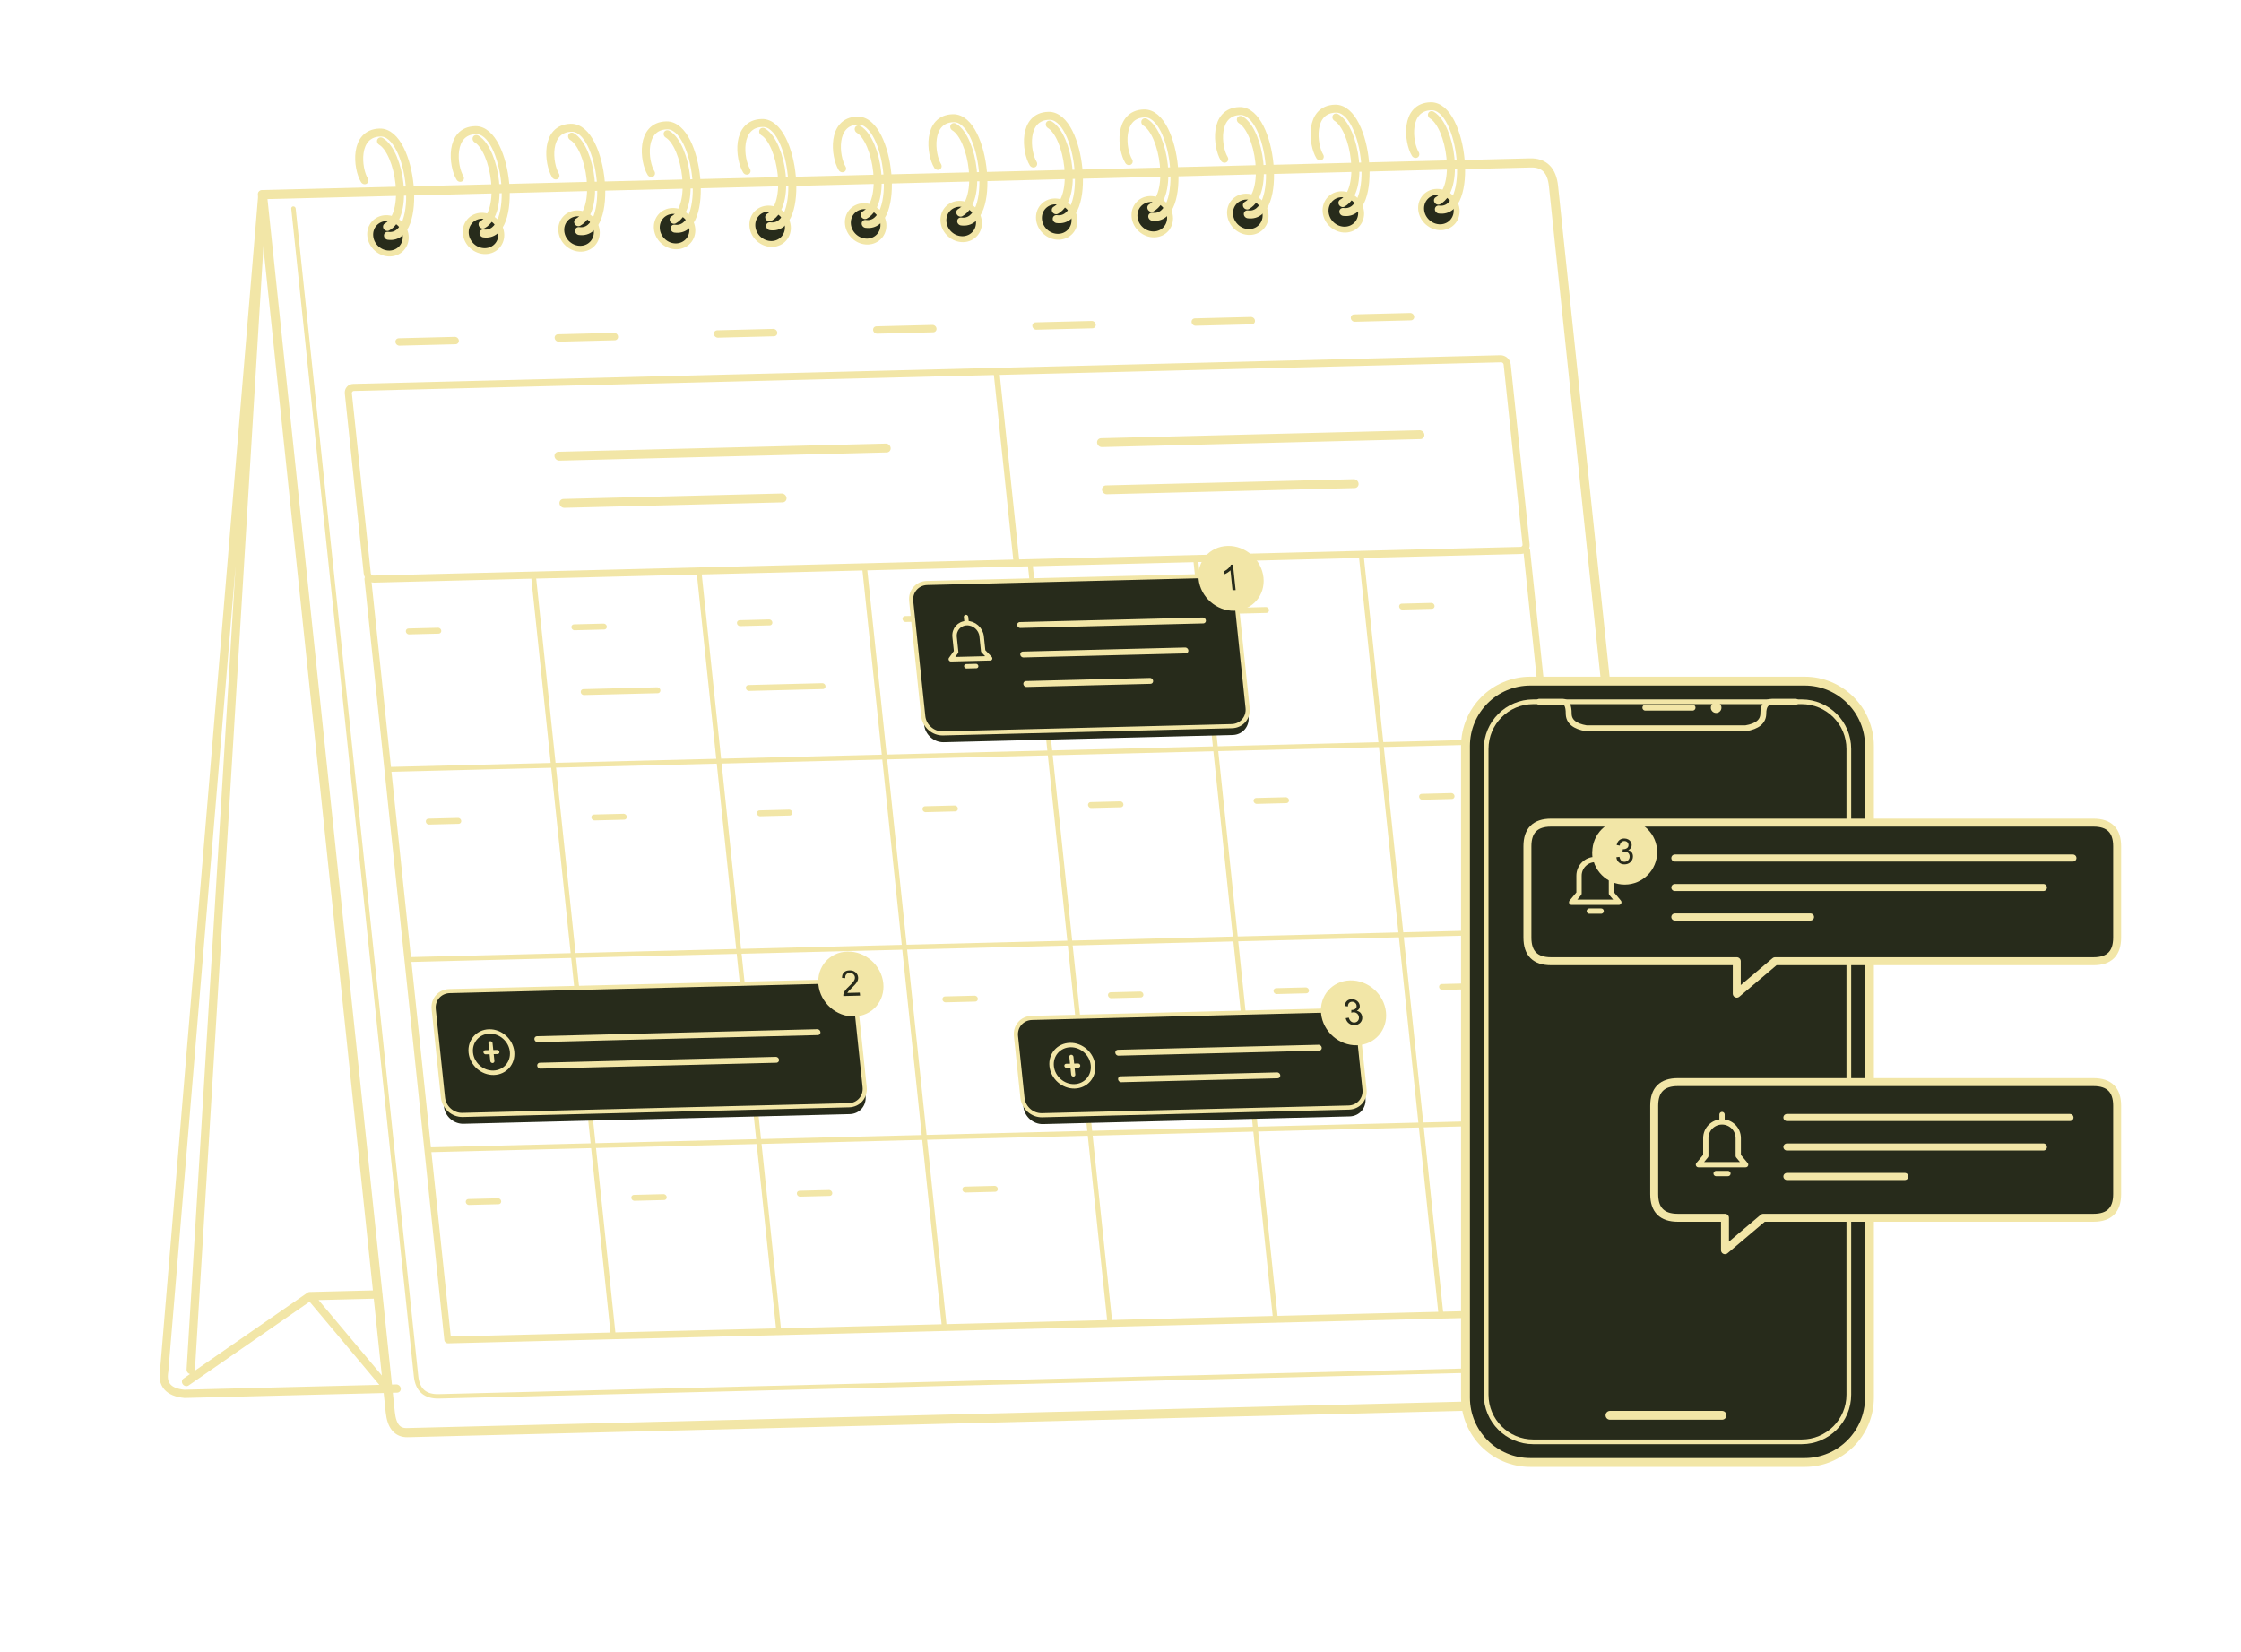
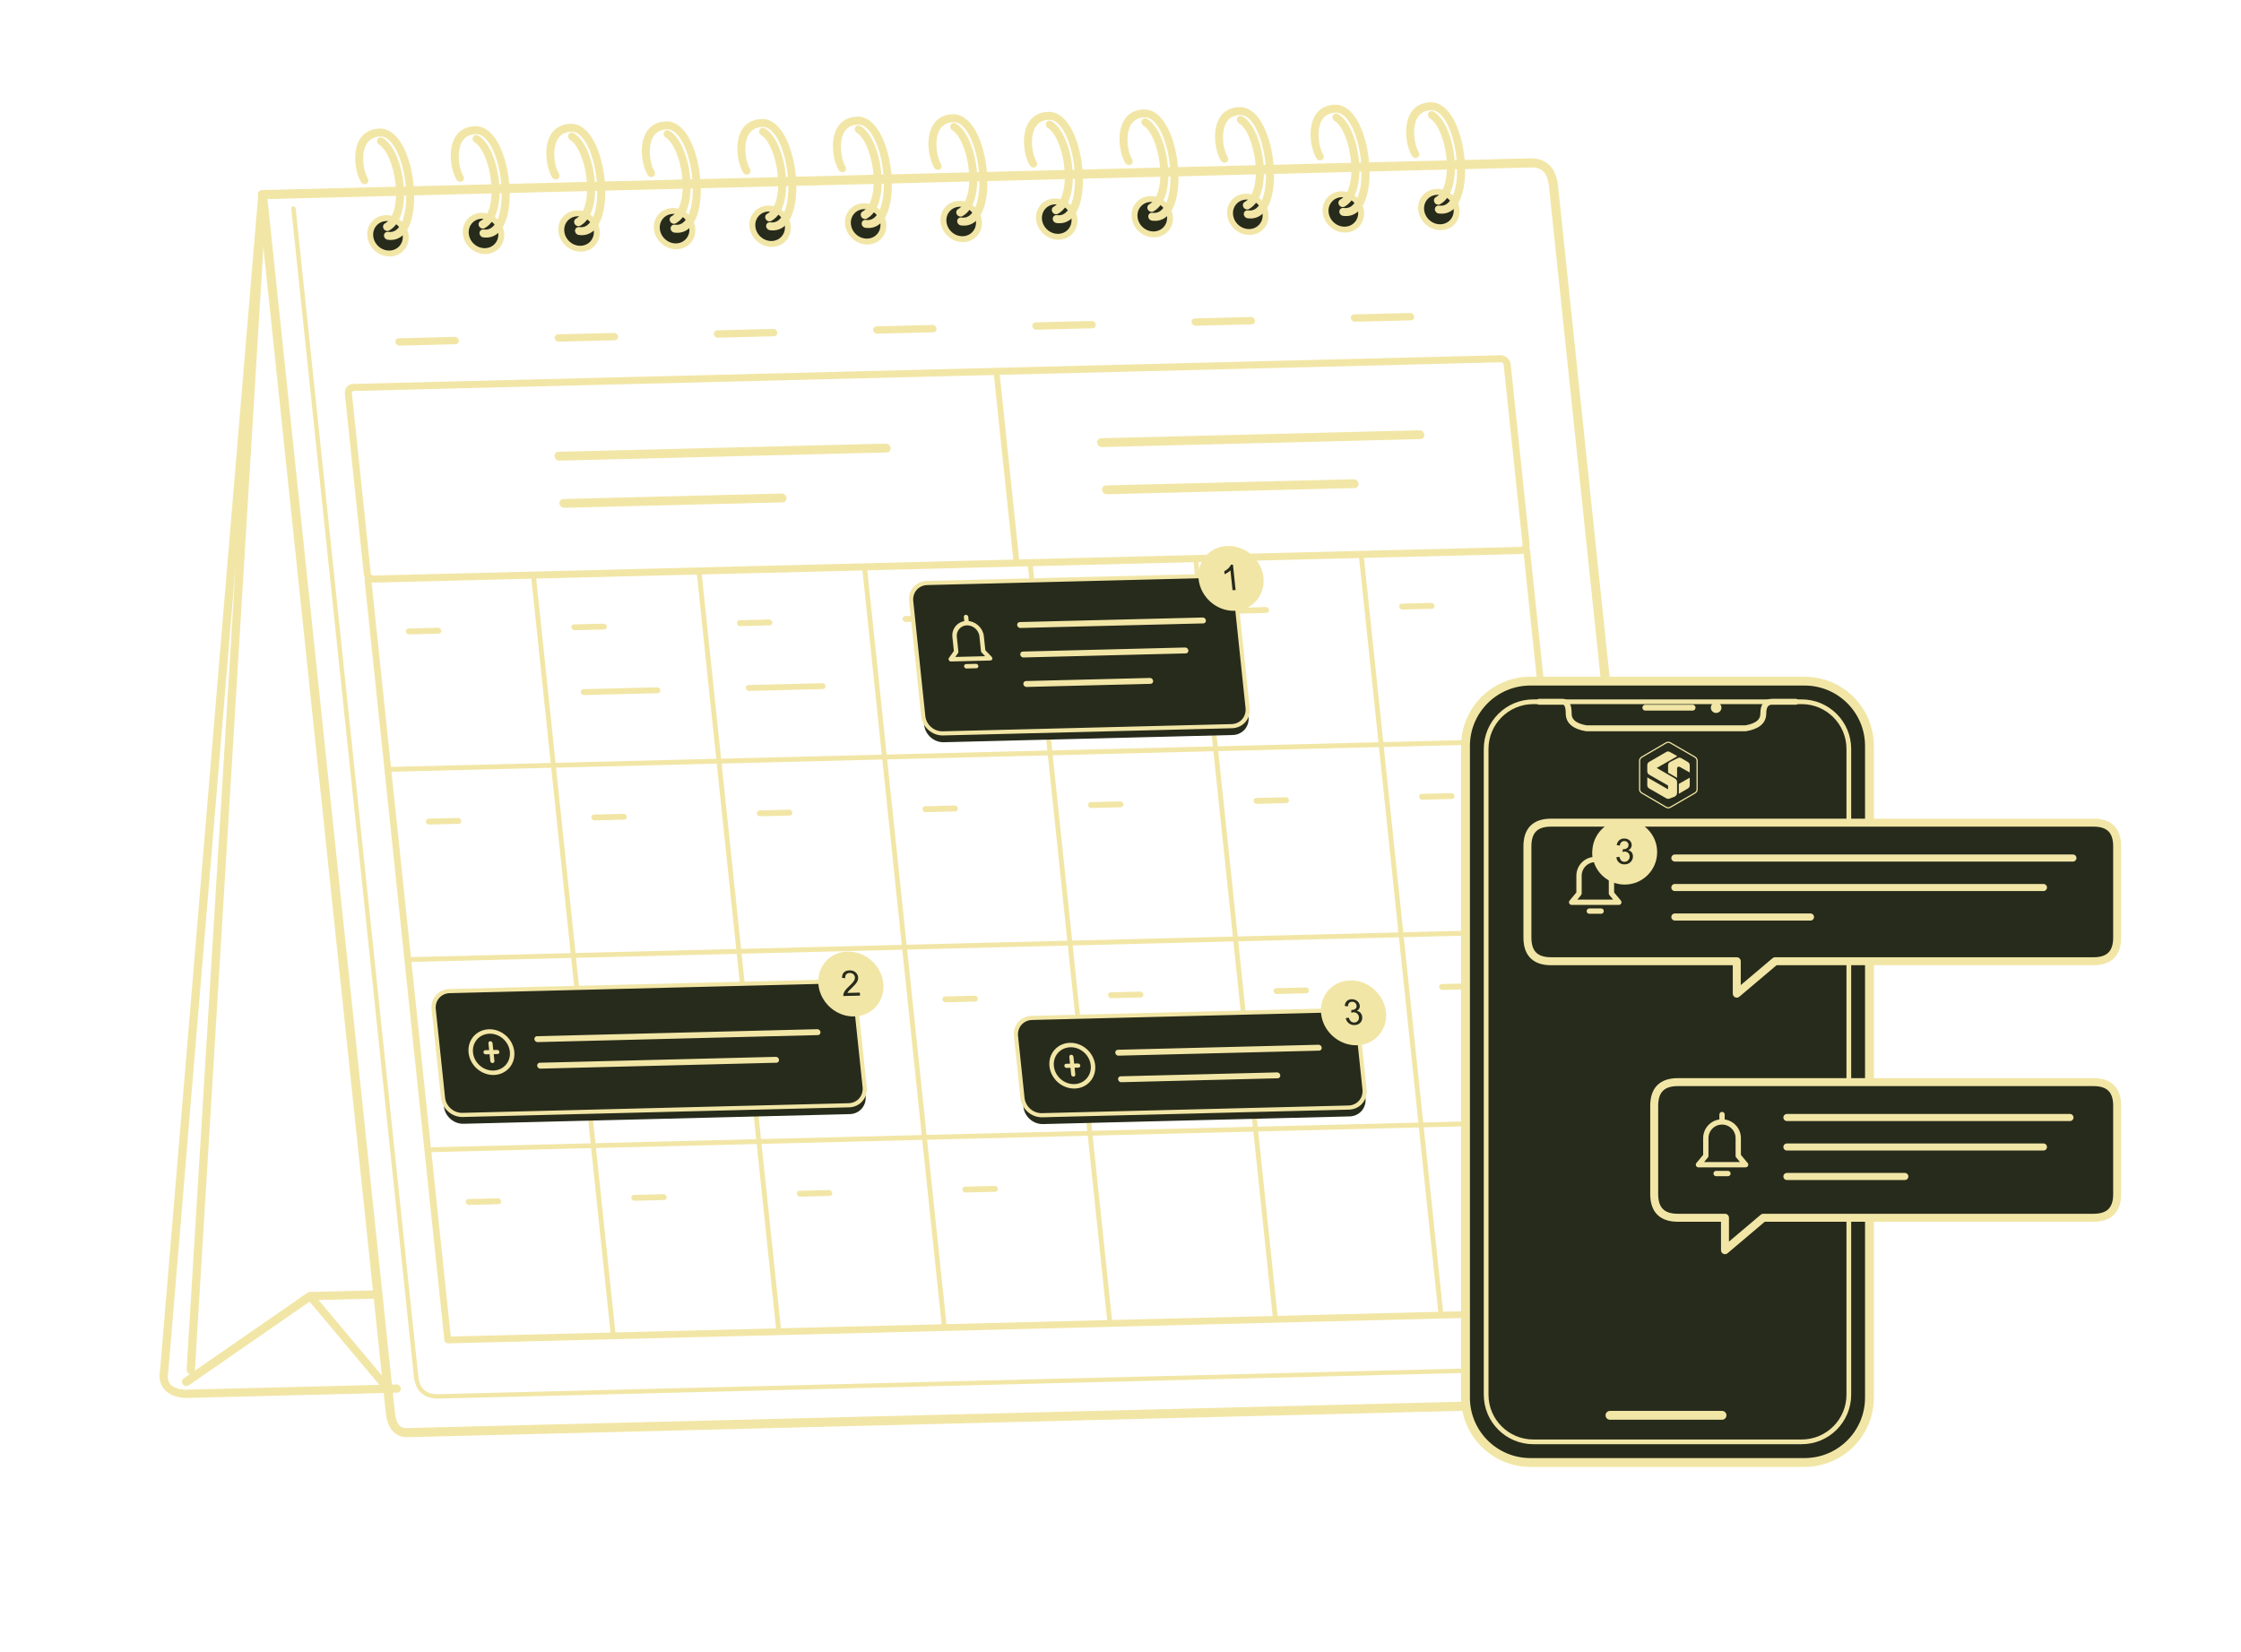
- <svg xmlns="http://www.w3.org/2000/svg" width="760" height="560" viewBox="0 0 760 560" fill="none" role="img" aria-labelledby="title desc">
+ <svg xmlns="http://www.w3.org/2000/svg" width="760" height="560" viewBox="0 0 760 560" fill="none" role="img" xml:lang="en" aria-labelledby="title desc">
  <g id="desk-calendar" transform="translate(89 66) matrix(1 -.025 .105 1 0 0)">
    <path d="M0 0 -75 397Q-77 404-69 405L3 405 M-68 401 -23 373H0 M-23 373 0 405 M0 0 -66 397" fill="none" stroke="#F2E6A7" stroke-width="2.8" stroke-linecap="round" stroke-linejoin="round" />
    <path d="M0 0H430Q437 0 437 8V413Q437 420 430 420H5Q0 420 0 413Z" fill="none" stroke="#F2E6A7" stroke-width="3.1" stroke-linecap="round" stroke-linejoin="round" />
    <path d="M10 5V401Q10 408 17 408H428" fill="none" stroke="#F2E6A7" stroke-width="1.5" stroke-linecap="round" stroke-linejoin="round" />
    <rect x="22" y="66" width="393" height="65" rx="2" fill="none" stroke="#F2E6A7" stroke-width="2.4" />
    <path d="M242 66V131" fill="none" stroke="#F2E6A7" stroke-width="2" stroke-linecap="round" stroke-linejoin="round" />
    <path d="M22 131V389H415V131" fill="none" stroke="#F2E6A7" stroke-width="2.3" stroke-linecap="round" stroke-linejoin="round" />
    <circle cx="41.0" cy="15" r="6" fill="#272B1B" stroke="#F2E6A7" stroke-width="2" />
    <path d="M41.0 15C53.0 17 53.0 -20 42.0 -20C33.0 -20 33.0 -8 35.0 -4 M42.0 -17C48.0 -13 49.0 8 41.0 12" fill="none" stroke="#F2E6A7" stroke-width="2.7" stroke-linecap="round" stroke-linejoin="round" />
    <circle cx="73.4" cy="15" r="6" fill="#272B1B" stroke="#F2E6A7" stroke-width="2" />
    <path d="M73.4 15C85.4 17 85.4 -20 74.4 -20C65.4 -20 65.4 -8 67.4 -4 M74.4 -17C80.4 -13 81.4 8 73.4 12" fill="none" stroke="#F2E6A7" stroke-width="2.7" stroke-linecap="round" stroke-linejoin="round" />
    <circle cx="105.8" cy="15" r="6" fill="#272B1B" stroke="#F2E6A7" stroke-width="2" />
    <path d="M105.8 15C117.8 17 117.8 -20 106.8 -20C97.8 -20 97.8 -8 99.8 -4 M106.8 -17C112.8 -13 113.8 8 105.8 12" fill="none" stroke="#F2E6A7" stroke-width="2.7" stroke-linecap="round" stroke-linejoin="round" />
    <circle cx="138.2" cy="15" r="6" fill="#272B1B" stroke="#F2E6A7" stroke-width="2" />
    <path d="M138.2 15C150.2 17 150.2 -20 139.2 -20C130.2 -20 130.2 -8 132.2 -4 M139.2 -17C145.2 -13 146.2 8 138.2 12" fill="none" stroke="#F2E6A7" stroke-width="2.7" stroke-linecap="round" stroke-linejoin="round" />
    <circle cx="170.6" cy="15" r="6" fill="#272B1B" stroke="#F2E6A7" stroke-width="2" />
    <path d="M170.6 15C182.6 17 182.6 -20 171.6 -20C162.6 -20 162.6 -8 164.6 -4 M171.6 -17C177.6 -13 178.6 8 170.6 12" fill="none" stroke="#F2E6A7" stroke-width="2.7" stroke-linecap="round" stroke-linejoin="round" />
    <circle cx="203.0" cy="15" r="6" fill="#272B1B" stroke="#F2E6A7" stroke-width="2" />
    <path d="M203.0 15C215.0 17 215.0 -20 204.0 -20C195.0 -20 195.0 -8 197.0 -4 M204.0 -17C210.0 -13 211.0 8 203.0 12" fill="none" stroke="#F2E6A7" stroke-width="2.7" stroke-linecap="round" stroke-linejoin="round" />
    <circle cx="235.4" cy="15" r="6" fill="#272B1B" stroke="#F2E6A7" stroke-width="2" />
    <path d="M235.4 15C247.4 17 247.4 -20 236.4 -20C227.4 -20 227.4 -8 229.4 -4 M236.4 -17C242.4 -13 243.4 8 235.4 12" fill="none" stroke="#F2E6A7" stroke-width="2.7" stroke-linecap="round" stroke-linejoin="round" />
    <circle cx="267.8" cy="15" r="6" fill="#272B1B" stroke="#F2E6A7" stroke-width="2" />
    <path d="M267.8 15C279.8 17 279.8 -20 268.8 -20C259.8 -20 259.8 -8 261.8 -4 M268.8 -17C274.8 -13 275.8 8 267.8 12" fill="none" stroke="#F2E6A7" stroke-width="2.7" stroke-linecap="round" stroke-linejoin="round" />
    <circle cx="300.2" cy="15" r="6" fill="#272B1B" stroke="#F2E6A7" stroke-width="2" />
    <path d="M300.2 15C312.2 17 312.2 -20 301.2 -20C292.2 -20 292.2 -8 294.2 -4 M301.2 -17C307.2 -13 308.2 8 300.2 12" fill="none" stroke="#F2E6A7" stroke-width="2.7" stroke-linecap="round" stroke-linejoin="round" />
    <circle cx="332.6" cy="15" r="6" fill="#272B1B" stroke="#F2E6A7" stroke-width="2" />
    <path d="M332.6 15C344.6 17 344.6 -20 333.6 -20C324.6 -20 324.6 -8 326.6 -4 M333.6 -17C339.6 -13 340.6 8 332.6 12" fill="none" stroke="#F2E6A7" stroke-width="2.7" stroke-linecap="round" stroke-linejoin="round" />
    <circle cx="365.0" cy="15" r="6" fill="#272B1B" stroke="#F2E6A7" stroke-width="2" />
    <path d="M365.0 15C377.0 17 377.0 -20 366.0 -20C357.0 -20 357.0 -8 359.0 -4 M366.0 -17C372.0 -13 373.0 8 365.0 12" fill="none" stroke="#F2E6A7" stroke-width="2.7" stroke-linecap="round" stroke-linejoin="round" />
    <circle cx="397.4" cy="15" r="6" fill="#272B1B" stroke="#F2E6A7" stroke-width="2" />
    <path d="M397.4 15C409.4 17 409.4 -20 398.4 -20C389.4 -20 389.4 -8 391.4 -4 M398.4 -17C404.4 -13 405.4 8 397.4 12" fill="none" stroke="#F2E6A7" stroke-width="2.7" stroke-linecap="round" stroke-linejoin="round" />
    <path d="M41 51h19" fill="none" stroke="#F2E6A7" stroke-width="2.5" stroke-linecap="round" stroke-linejoin="round" />
    <path d="M95 51h19" fill="none" stroke="#F2E6A7" stroke-width="2.5" stroke-linecap="round" stroke-linejoin="round" />
    <path d="M149 51h19" fill="none" stroke="#F2E6A7" stroke-width="2.5" stroke-linecap="round" stroke-linejoin="round" />
    <path d="M203 51h19" fill="none" stroke="#F2E6A7" stroke-width="2.5" stroke-linecap="round" stroke-linejoin="round" />
    <path d="M257 51h19" fill="none" stroke="#F2E6A7" stroke-width="2.5" stroke-linecap="round" stroke-linejoin="round" />
    <path d="M311 51h19" fill="none" stroke="#F2E6A7" stroke-width="2.5" stroke-linecap="round" stroke-linejoin="round" />
    <path d="M365 51h19" fill="none" stroke="#F2E6A7" stroke-width="2.5" stroke-linecap="round" stroke-linejoin="round" />
    <path d="M78.143 131V389" fill="none" stroke="#F2E6A7" stroke-width="1.65" stroke-linecap="round" stroke-linejoin="round" />
    <path d="M134.286 131V389" fill="none" stroke="#F2E6A7" stroke-width="1.65" stroke-linecap="round" stroke-linejoin="round" />
    <path d="M190.429 131V389" fill="none" stroke="#F2E6A7" stroke-width="1.65" stroke-linecap="round" stroke-linejoin="round" />
    <path d="M246.571 131V389" fill="none" stroke="#F2E6A7" stroke-width="1.65" stroke-linecap="round" stroke-linejoin="round" />
    <path d="M302.714 131V389" fill="none" stroke="#F2E6A7" stroke-width="1.65" stroke-linecap="round" stroke-linejoin="round" />
    <path d="M358.857 131V389" fill="none" stroke="#F2E6A7" stroke-width="1.65" stroke-linecap="round" stroke-linejoin="round" />
    <path d="M22 195.5H415" fill="none" stroke="#F2E6A7" stroke-width="1.65" stroke-linecap="round" stroke-linejoin="round" />
    <path d="M22 260H415" fill="none" stroke="#F2E6A7" stroke-width="1.65" stroke-linecap="round" stroke-linejoin="round" />
    <path d="M22 324.5H415" fill="none" stroke="#F2E6A7" stroke-width="1.65" stroke-linecap="round" stroke-linejoin="round" />
    <path d="M91 91h111" fill="none" stroke="#F2E6A7" stroke-width="3" stroke-linecap="round" stroke-linejoin="round" />
    <path d="M91 107h74" fill="none" stroke="#F2E6A7" stroke-width="3" stroke-linecap="round" stroke-linejoin="round" />
    <path d="M275 91h108" fill="none" stroke="#F2E6A7" stroke-width="3" stroke-linecap="round" stroke-linejoin="round" />
    <path d="M275 107h84" fill="none" stroke="#F2E6A7" stroke-width="3" stroke-linecap="round" stroke-linejoin="round" />
    <path d="M34.000 149.0h10" fill="none" stroke="#F2E6A7" stroke-width="2" stroke-linecap="round" stroke-linejoin="round" />
    <path d="M90.143 149.0h10" fill="none" stroke="#F2E6A7" stroke-width="2" stroke-linecap="round" stroke-linejoin="round" />
    <path d="M146.286 149.0h10" fill="none" stroke="#F2E6A7" stroke-width="2" stroke-linecap="round" stroke-linejoin="round" />
    <path d="M202.429 149.0h10" fill="none" stroke="#F2E6A7" stroke-width="2" stroke-linecap="round" stroke-linejoin="round" />
    <path d="M258.571 149.0h10" fill="none" stroke="#F2E6A7" stroke-width="2" stroke-linecap="round" stroke-linejoin="round" />
    <path d="M314.714 149.0h10" fill="none" stroke="#F2E6A7" stroke-width="2" stroke-linecap="round" stroke-linejoin="round" />
    <path d="M370.857 149.0h10" fill="none" stroke="#F2E6A7" stroke-width="2" stroke-linecap="round" stroke-linejoin="round" />
    <path d="M34.000 213.5h10" fill="none" stroke="#F2E6A7" stroke-width="2" stroke-linecap="round" stroke-linejoin="round" />
    <path d="M90.143 213.5h10" fill="none" stroke="#F2E6A7" stroke-width="2" stroke-linecap="round" stroke-linejoin="round" />
    <path d="M146.286 213.5h10" fill="none" stroke="#F2E6A7" stroke-width="2" stroke-linecap="round" stroke-linejoin="round" />
    <path d="M202.429 213.5h10" fill="none" stroke="#F2E6A7" stroke-width="2" stroke-linecap="round" stroke-linejoin="round" />
    <path d="M258.571 213.5h10" fill="none" stroke="#F2E6A7" stroke-width="2" stroke-linecap="round" stroke-linejoin="round" />
    <path d="M314.714 213.5h10" fill="none" stroke="#F2E6A7" stroke-width="2" stroke-linecap="round" stroke-linejoin="round" />
    <path d="M370.857 213.5h10" fill="none" stroke="#F2E6A7" stroke-width="2" stroke-linecap="round" stroke-linejoin="round" />
    <path d="M34.000 278.0h10" fill="none" stroke="#F2E6A7" stroke-width="2" stroke-linecap="round" stroke-linejoin="round" />
    <path d="M90.143 278.0h10" fill="none" stroke="#F2E6A7" stroke-width="2" stroke-linecap="round" stroke-linejoin="round" />
    <path d="M146.286 278.0h10" fill="none" stroke="#F2E6A7" stroke-width="2" stroke-linecap="round" stroke-linejoin="round" />
    <path d="M202.429 278.0h10" fill="none" stroke="#F2E6A7" stroke-width="2" stroke-linecap="round" stroke-linejoin="round" />
    <path d="M258.571 278.0h10" fill="none" stroke="#F2E6A7" stroke-width="2" stroke-linecap="round" stroke-linejoin="round" />
    <path d="M314.714 278.0h10" fill="none" stroke="#F2E6A7" stroke-width="2" stroke-linecap="round" stroke-linejoin="round" />
    <path d="M370.857 278.0h10" fill="none" stroke="#F2E6A7" stroke-width="2" stroke-linecap="round" stroke-linejoin="round" />
    <path d="M34.000 342.5h10" fill="none" stroke="#F2E6A7" stroke-width="2" stroke-linecap="round" stroke-linejoin="round" />
    <path d="M90.143 342.5h10" fill="none" stroke="#F2E6A7" stroke-width="2" stroke-linecap="round" stroke-linejoin="round" />
    <path d="M146.286 342.5h10" fill="none" stroke="#F2E6A7" stroke-width="2" stroke-linecap="round" stroke-linejoin="round" />
    <path d="M202.429 342.5h10" fill="none" stroke="#F2E6A7" stroke-width="2" stroke-linecap="round" stroke-linejoin="round" />
    <path d="M91 171h25 M147 171h25" fill="none" stroke="#F2E6A7" stroke-width="2" stroke-linecap="round" stroke-linejoin="round" />
    <rect x="205" y="140" width="110" height="51" rx="6" fill="#272B1B" stroke="none" stroke-width="2" />
    <rect x="205" y="137" width="110" height="51" rx="6" fill="#272B1B" stroke="#F2E6A7" stroke-width="1.4" />
    <g transform="translate(213 148) scale(0.8333333)">
      <path d="M4 18h16l-2.5-3V9a5.5 5.5 0 0 0-11 0v6L4 18Z M10 21h4 M12 1v2" fill="none" stroke="#F2E6A7" stroke-width="1.8" stroke-linecap="round" stroke-linejoin="round" />
    </g>
    <path d="M241 152h62" fill="none" stroke="#F2E6A7" stroke-width="2" stroke-linecap="round" stroke-linejoin="round" />
    <path d="M241 162h55" fill="none" stroke="#F2E6A7" stroke-width="2" stroke-linecap="round" stroke-linejoin="round" />
    <path d="M241 172h42" fill="none" stroke="#F2E6A7" stroke-width="2" stroke-linecap="round" stroke-linejoin="round" />
    <circle cx="314" cy="138" r="11" fill="#F2E6A7" stroke="none" stroke-width="2" />
    <path fill="#272B1B" transform="translate(310.663 142) scale(0.012)" d="M372.559 -0.000L284.668 -0.000L284.668 -560.059Q252.930 -529.785 201.416 -499.512Q149.902 -469.238 108.887 -454.102L108.887 -539.062Q182.617 -573.730 237.793 -623.047Q292.969 -672.363 315.918 -718.750L372.559 -718.750Z" />
    <rect x="29" y="274" width="143" height="42" rx="6" fill="#272B1B" stroke="none" stroke-width="2" />
    <rect x="29" y="271" width="143" height="42" rx="6" fill="#272B1B" stroke="#F2E6A7" stroke-width="1.4" />
    <circle cx="47" cy="292.0" r="7" fill="none" stroke="#F2E6A7" stroke-width="1.5" />
    <path d="M45 292.0h4 M47 289.0v6" fill="none" stroke="#F2E6A7" stroke-width="1.4" stroke-linecap="round" stroke-linejoin="round" />
    <path d="M63 288.0h95" fill="none" stroke="#F2E6A7" stroke-width="2" stroke-linecap="round" stroke-linejoin="round" />
    <path d="M63 297.0h80" fill="none" stroke="#F2E6A7" stroke-width="2" stroke-linecap="round" stroke-linejoin="round" />
    <circle cx="171" cy="272" r="11" fill="#F2E6A7" stroke="none" stroke-width="2" />
    <path fill="#272B1B" transform="translate(167.663 276) scale(0.012)" d="M503.418 -84.473L503.418 -0.000L30.273 -0.000Q29.297 -31.738 40.527 -61.035Q58.594 -109.375 98.389 -156.250Q138.184 -203.125 213.379 -264.648Q330.078 -360.352 371.094 -416.260Q412.109 -472.168 412.109 -521.973Q412.109 -574.219 374.756 -610.107Q337.402 -645.996 277.344 -645.996Q213.867 -645.996 175.781 -607.910Q137.695 -569.824 137.207 -502.441L46.875 -511.719Q56.152 -612.793 116.699 -665.771Q177.246 -718.750 279.297 -718.750Q382.324 -718.750 442.383 -661.621Q502.441 -604.492 502.441 -520.020Q502.441 -477.051 484.863 -435.547Q467.285 -394.043 426.514 -348.145Q385.742 -302.246 291.016 -222.168Q211.914 -155.762 189.453 -132.080Q166.992 -108.398 152.344 -84.473Z" />
    <rect x="225" y="288" width="116" height="33" rx="6" fill="#272B1B" stroke="none" stroke-width="2" />
    <rect x="225" y="285" width="116" height="33" rx="6" fill="#272B1B" stroke="#F2E6A7" stroke-width="1.4" />
    <circle cx="243" cy="301.5" r="7" fill="none" stroke="#F2E6A7" stroke-width="1.5" />
    <path d="M241 301.5h4 M243 298.5v6" fill="none" stroke="#F2E6A7" stroke-width="1.4" stroke-linecap="round" stroke-linejoin="round" />
    <path d="M259 297.5h68" fill="none" stroke="#F2E6A7" stroke-width="2" stroke-linecap="round" stroke-linejoin="round" />
    <path d="M259 306.5h53" fill="none" stroke="#F2E6A7" stroke-width="2" stroke-linecap="round" stroke-linejoin="round" />
    <circle cx="340" cy="286" r="11" fill="#F2E6A7" stroke="none" stroke-width="2" />
    <path fill="#272B1B" transform="translate(336.663 290) scale(0.012)" d="M41.992 -188.965L129.883 -200.684Q145.020 -125.977 181.396 -93.018Q217.773 -60.059 270.020 -60.059Q332.031 -60.059 374.756 -103.027Q417.480 -145.996 417.480 -209.473Q417.480 -270.020 377.930 -309.326Q338.379 -348.633 277.344 -348.633Q252.441 -348.633 215.332 -338.867L225.098 -416.016Q233.887 -415.039 239.258 -415.039Q295.410 -415.039 340.332 -444.336Q385.254 -473.633 385.254 -534.668Q385.254 -583.008 352.539 -614.746Q319.824 -646.484 268.066 -646.484Q216.797 -646.484 182.617 -614.258Q148.438 -582.031 138.672 -517.578L50.781 -533.203Q66.895 -621.582 124.023 -670.166Q181.152 -718.750 266.113 -718.750Q324.707 -718.750 374.023 -693.604Q423.340 -668.457 449.463 -625.000Q475.586 -581.543 475.586 -532.715Q475.586 -486.328 450.684 -448.242Q425.781 -410.156 376.953 -387.695Q440.430 -373.047 475.586 -326.904Q510.742 -280.762 510.742 -211.426Q510.742 -117.676 442.383 -52.490Q374.023 12.695 269.531 12.695Q175.293 12.695 113.037 -43.457Q50.781 -99.609 41.992 -188.965Z" />
  </g>
  <g id="phone-notifications">
    <rect x="497" y="231" width="137" height="265" rx="22" fill="#272B1B" stroke="#F2E6A7" stroke-width="3" />
    <rect x="504" y="238" width="123" height="251" rx="16" fill="#272B1B" stroke="#F2E6A7" stroke-width="1.6" />
    <path d="M522 238h8q2 0 2 4t6 5h54q6-1 6-5t3-4h8" fill="none" stroke="#F2E6A7" stroke-width="2" stroke-linecap="round" stroke-linejoin="round" />
    <path d="M558 240h16" fill="none" stroke="#F2E6A7" stroke-width="2" stroke-linecap="round" stroke-linejoin="round" />
    <circle cx="582" cy="240" r="1.8" fill="#F2E6A7" stroke="none" stroke-width="2" />
    <path d="M546 480h38" fill="none" stroke="#F2E6A7" stroke-width="3" stroke-linecap="round" stroke-linejoin="round" />
    <path d="M526 279H710Q718 279 718 287V318Q718 326 710 326H602L589 337V326H526Q518 326 518 318V287Q518 279 526 279Z" fill="#272B1B" stroke="#F2E6A7" stroke-width="2.7" stroke-linecap="round" stroke-linejoin="round" />
    <g transform="translate(529 288) scale(1.0)">
      <path d="M4 18h16l-2.5-3V9a5.5 5.5 0 0 0-11 0v6L4 18Z M10 21h4 M12 1v2" fill="none" stroke="#F2E6A7" stroke-width="1.8" stroke-linecap="round" stroke-linejoin="round" />
    </g>
    <circle cx="551" cy="289" r="11" fill="#F2E6A7" stroke="none" stroke-width="2" />
    <path fill="#272B1B" transform="translate(547.663 293) scale(0.012)" d="M41.992 -188.965L129.883 -200.684Q145.020 -125.977 181.396 -93.018Q217.773 -60.059 270.020 -60.059Q332.031 -60.059 374.756 -103.027Q417.480 -145.996 417.480 -209.473Q417.480 -270.020 377.930 -309.326Q338.379 -348.633 277.344 -348.633Q252.441 -348.633 215.332 -338.867L225.098 -416.016Q233.887 -415.039 239.258 -415.039Q295.410 -415.039 340.332 -444.336Q385.254 -473.633 385.254 -534.668Q385.254 -583.008 352.539 -614.746Q319.824 -646.484 268.066 -646.484Q216.797 -646.484 182.617 -614.258Q148.438 -582.031 138.672 -517.578L50.781 -533.203Q66.895 -621.582 124.023 -670.166Q181.152 -718.750 266.113 -718.750Q324.707 -718.750 374.023 -693.604Q423.340 -668.457 449.463 -625.000Q475.586 -581.543 475.586 -532.715Q475.586 -486.328 450.684 -448.242Q425.781 -410.156 376.953 -387.695Q440.430 -373.047 475.586 -326.904Q510.742 -280.762 510.742 -211.426Q510.742 -117.676 442.383 -52.490Q374.023 12.695 269.531 12.695Q175.293 12.695 113.037 -43.457Q50.781 -99.609 41.992 -188.965Z" />
    <path d="M568 291h135" fill="none" stroke="#F2E6A7" stroke-width="2.4" stroke-linecap="round" stroke-linejoin="round" />
    <path d="M568 301h125" fill="none" stroke="#F2E6A7" stroke-width="2.4" stroke-linecap="round" stroke-linejoin="round" />
    <path d="M568 311h46" fill="none" stroke="#F2E6A7" stroke-width="2.4" stroke-linecap="round" stroke-linejoin="round" />
    <path d="M569 367H710Q718 367 718 375V405Q718 413 710 413H598L585 424V413H569Q561 413 561 405V375Q561 367 569 367Z" fill="#272B1B" stroke="#F2E6A7" stroke-width="2.7" stroke-linecap="round" stroke-linejoin="round" />
    <g transform="translate(572 377) scale(1.0)">
      <path d="M4 18h16l-2.5-3V9a5.5 5.5 0 0 0-11 0v6L4 18Z M10 21h4 M12 1v2" fill="none" stroke="#F2E6A7" stroke-width="1.8" stroke-linecap="round" stroke-linejoin="round" />
    </g>
    <path d="M606 379h96" fill="none" stroke="#F2E6A7" stroke-width="2.4" stroke-linecap="round" stroke-linejoin="round" />
    <path d="M606 389h87" fill="none" stroke="#F2E6A7" stroke-width="2.4" stroke-linecap="round" stroke-linejoin="round" />
    <path d="M606 399h40" fill="none" stroke="#F2E6A7" stroke-width="2.4" stroke-linecap="round" stroke-linejoin="round" />
+     <g id="phone-struct-capital-symbol" transform="translate(553 250) scale(.05)">
+       <g transform="translate(-248 -183)">
+         <path d="M488 222 Q503 213 518 222 L684 318 Q699 327 699 344 V536 Q699 553 684 562 L518 658 Q503 667 488 658 L324 562 Q309 553 309 536 V344 Q309 327 324 318 Z" fill="none" stroke="#F2E6A7" stroke-width="8" stroke-linecap="round" stroke-linejoin="round" />
+         <path d="M565 312 L425 392 L548 463 Q563 472 563 489 V560 Q563 577 548 586 L516 598 Q503 605 490 598 L375 532 Q361 524 361 508 V456 L502 537 V511 L376 439 Q361 431 361 415 V373 Q361 358 375 350 L489 284 Q502 276 515 284 Z" fill="#F2E6A7" />
+         <path d="M566 326 Q579 318 592 326 L635 351 Q649 359 649 375 V423 L582 385 Q574 381 567 386 Q563 389 563 395 V459 L502 424 V375 Q502 359 516 351 Z" fill="#F2E6A7" />
+         <path d="M575 500 L649 458 V508 Q649 524 635 532 L575 567 Z" fill="#F2E6A7" />
+       </g>
+     </g>
  </g>
</svg>
